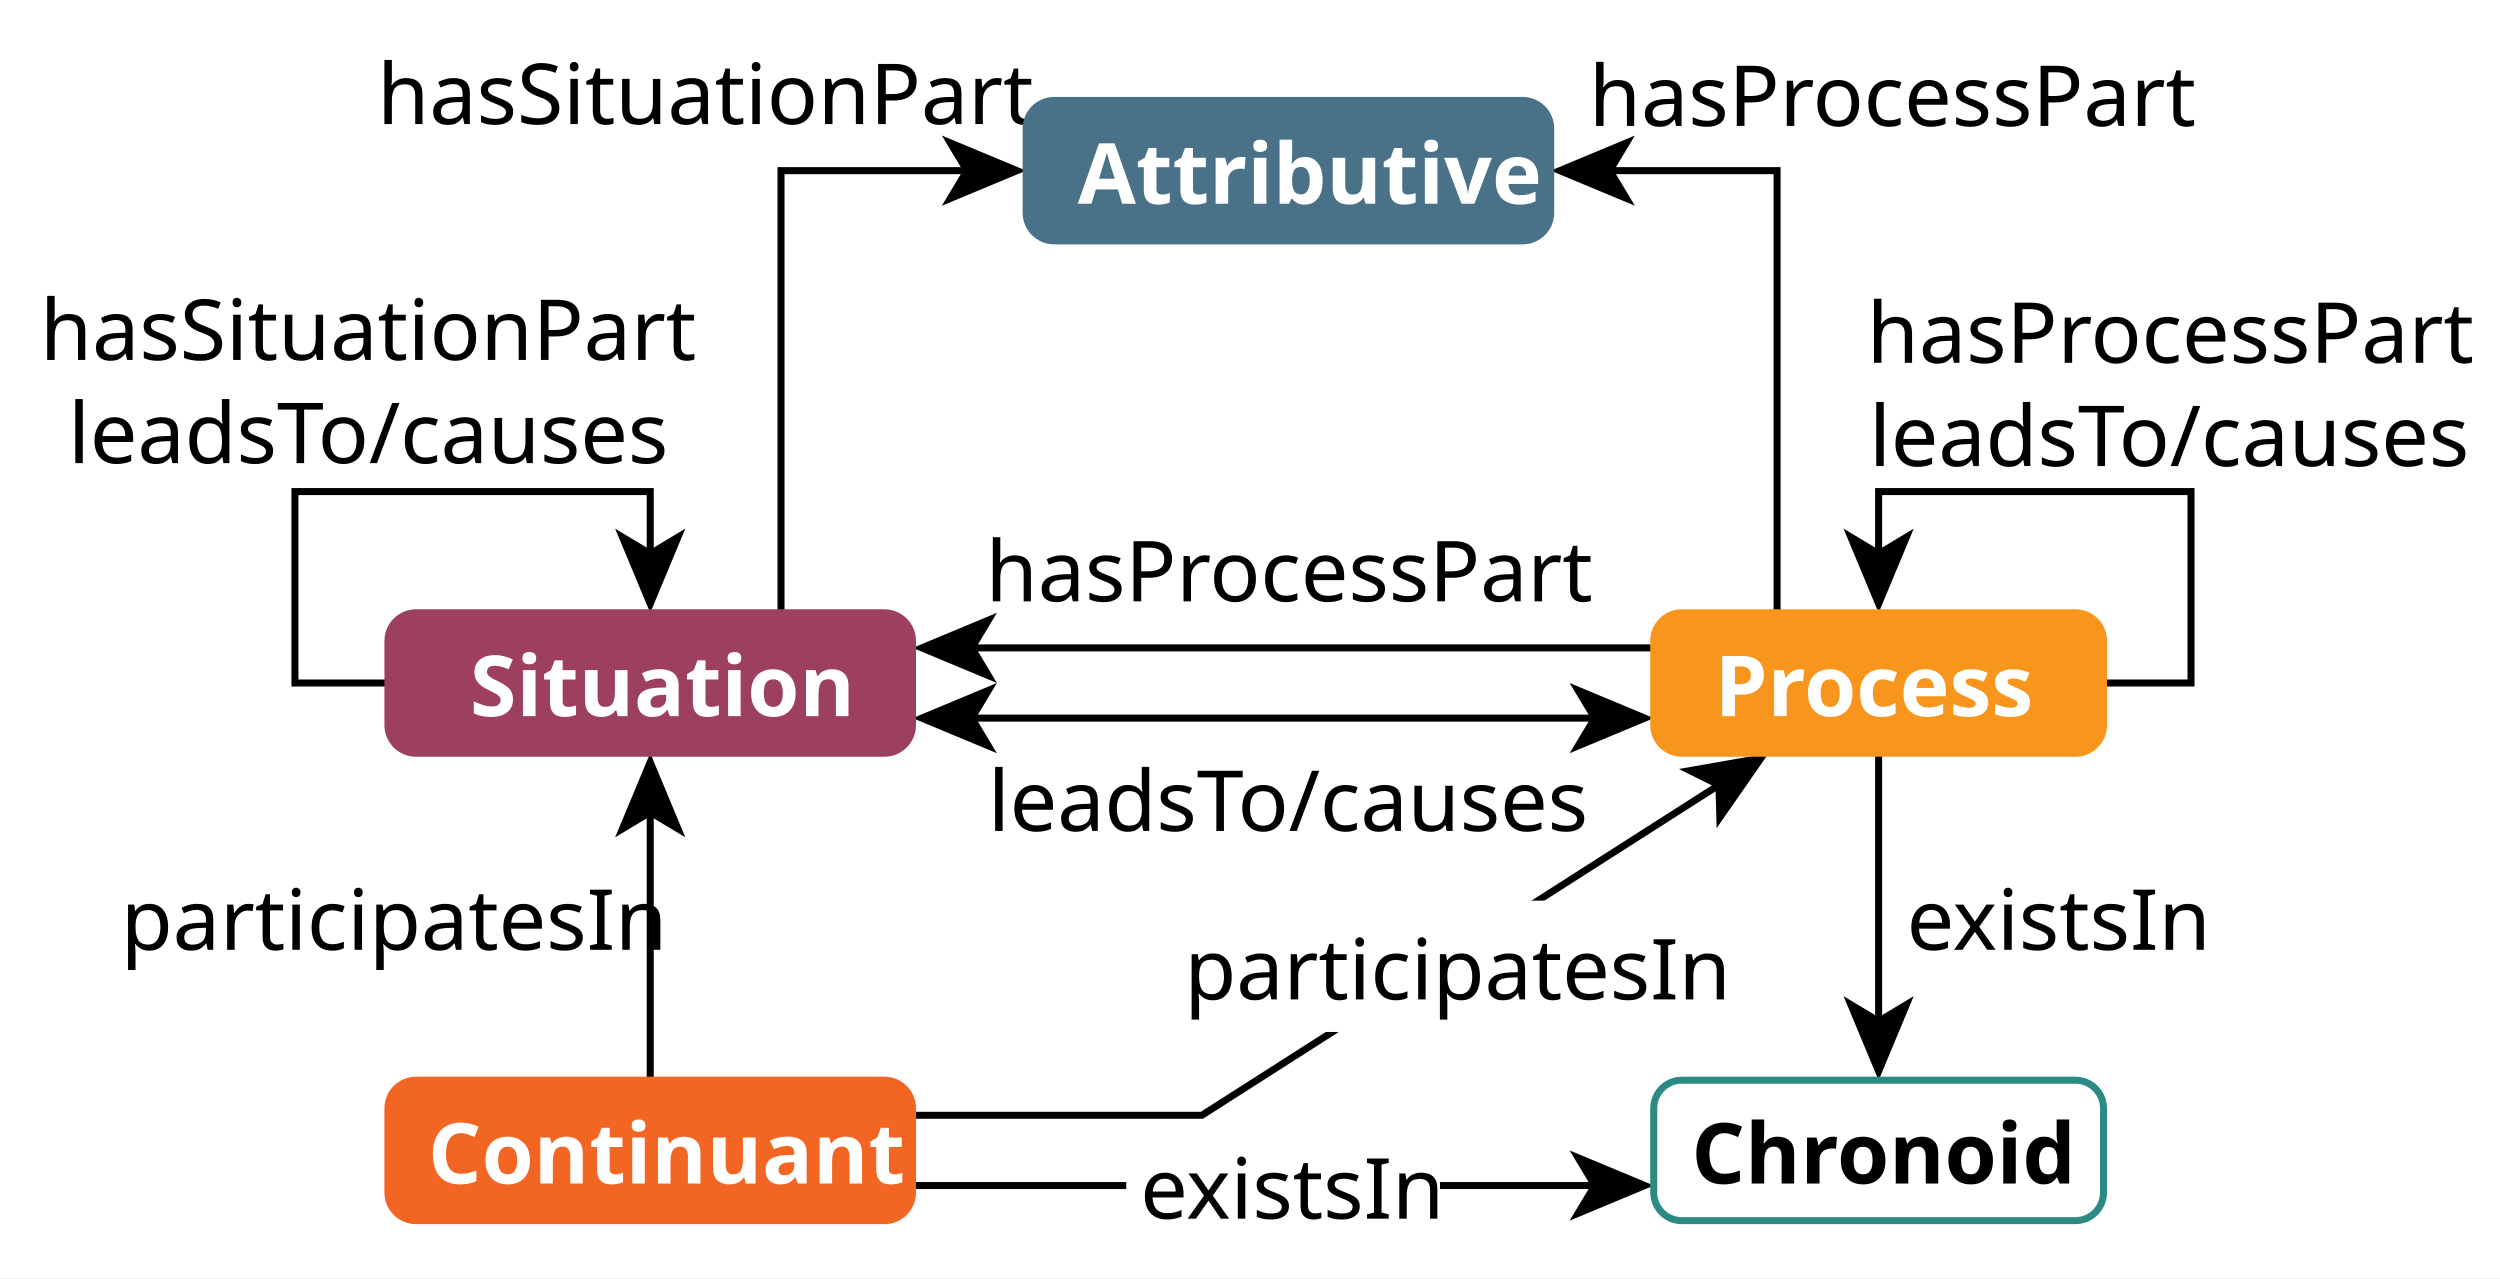
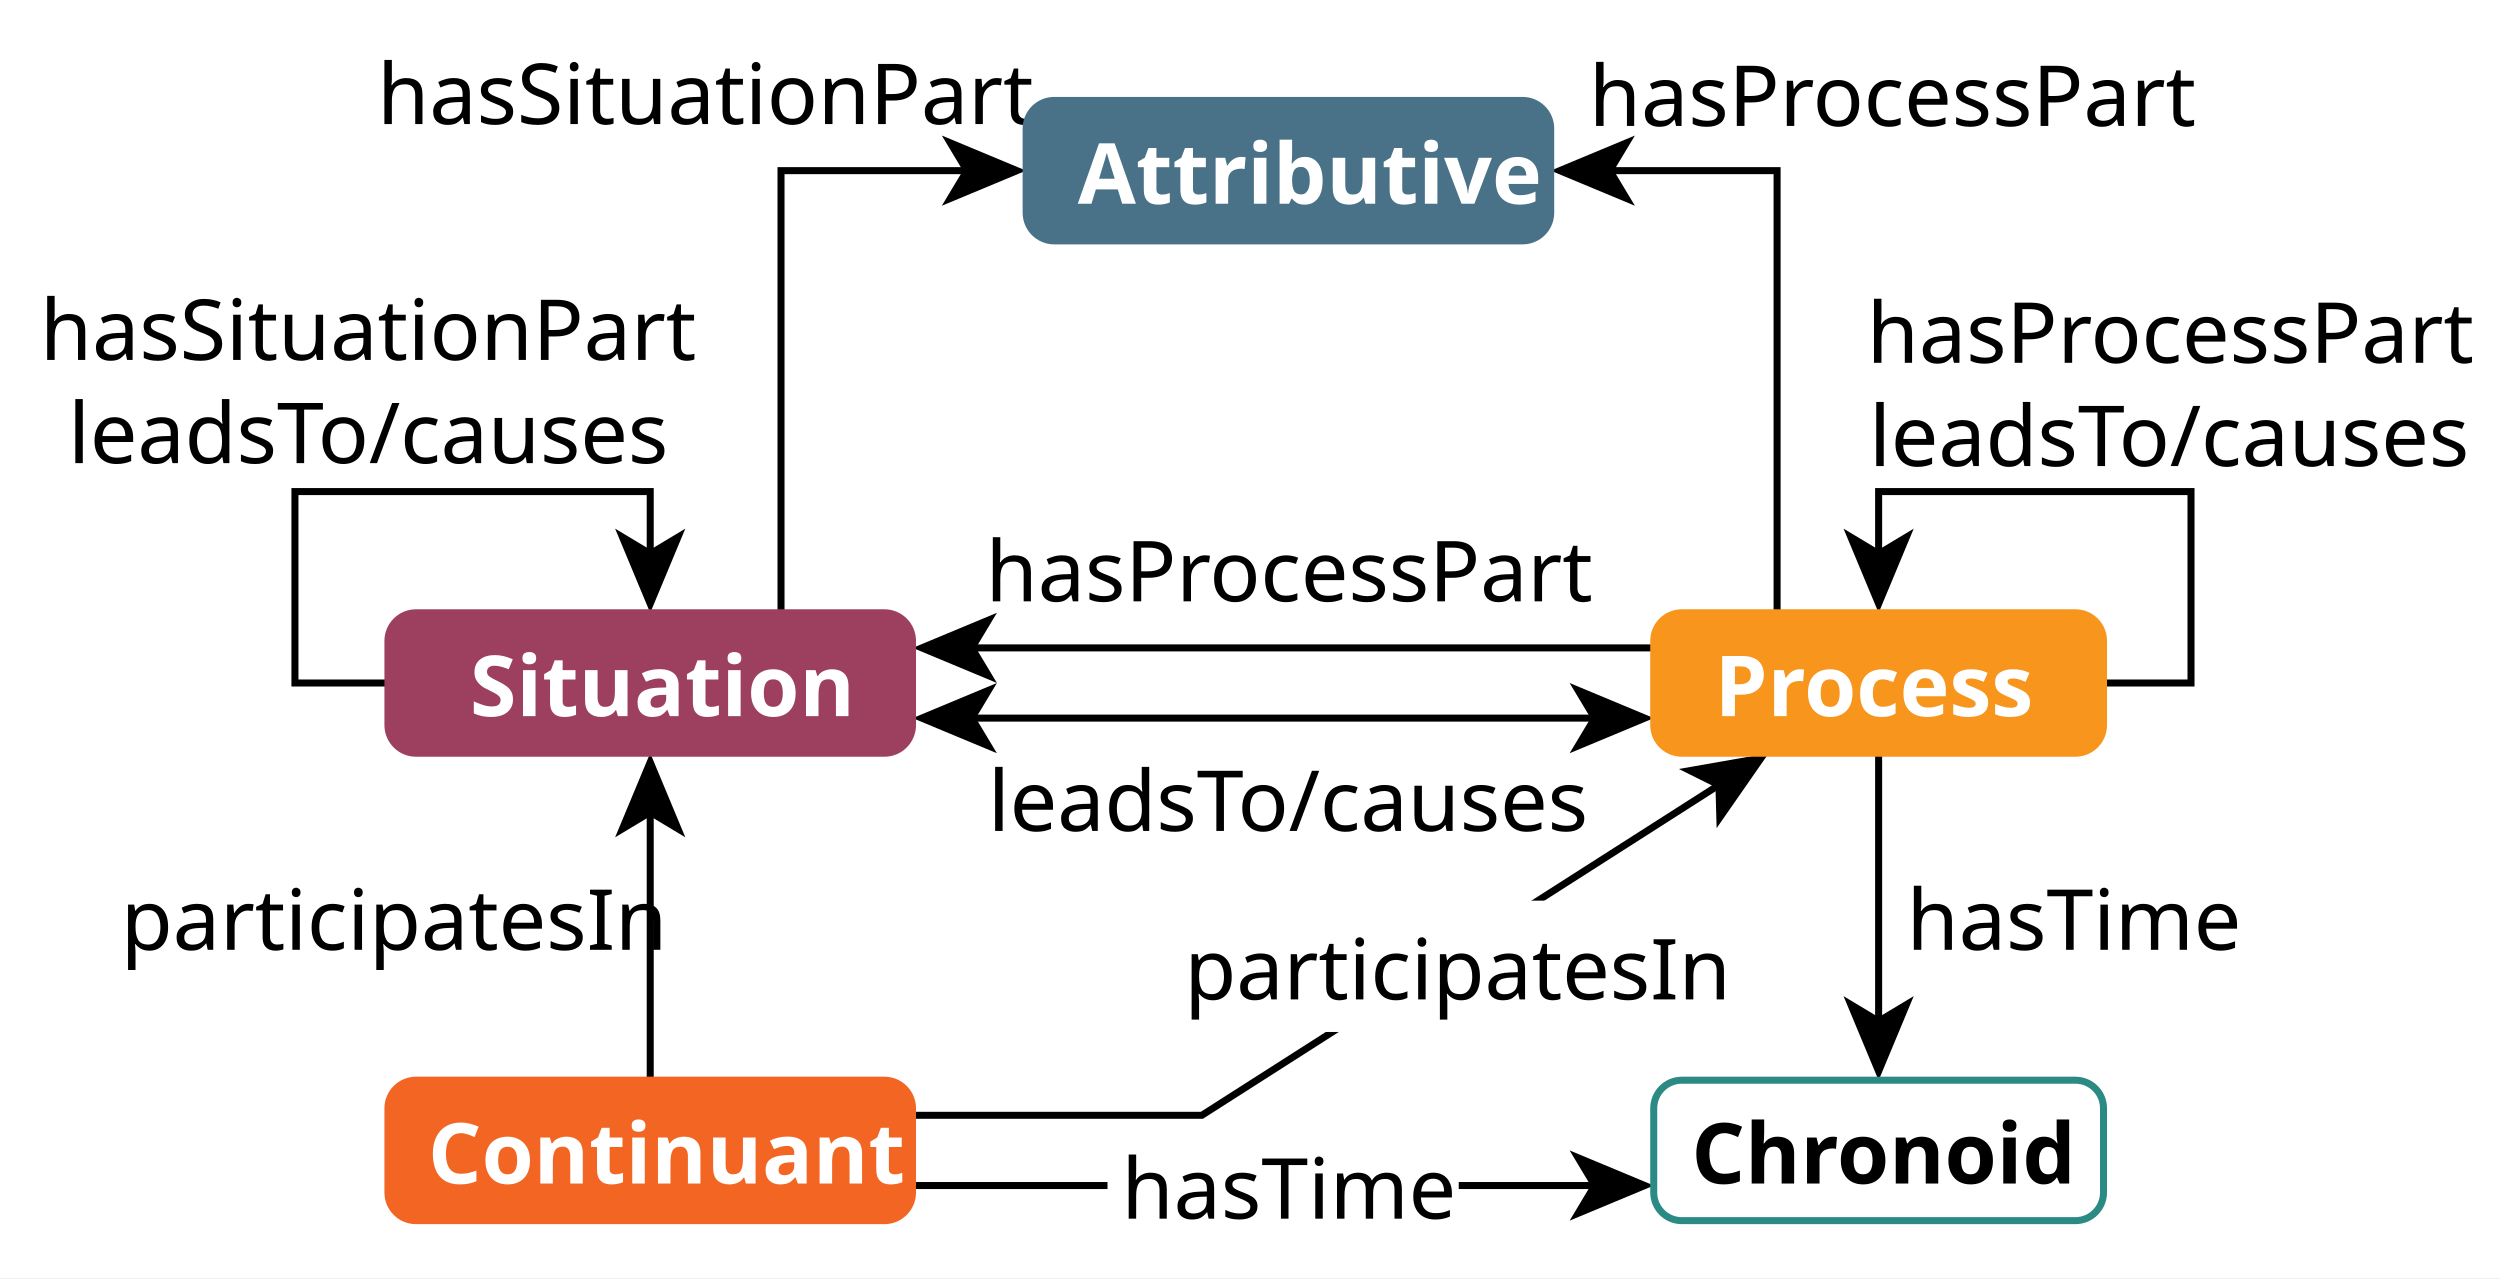
<svg xmlns="http://www.w3.org/2000/svg" fill-opacity="1" color-rendering="auto" color-interpolation="auto" text-rendering="auto" stroke="black" stroke-linecap="square" width="712" stroke-miterlimit="10" shape-rendering="auto" stroke-opacity="1" fill="black" stroke-dasharray="none" font-weight="normal" stroke-width="1" height="364" font-family="'Dialog'" font-style="normal" stroke-linejoin="miter" font-size="12px" stroke-dashoffset="0" image-rendering="auto">
  <defs id="genericDefs" />
  <g>
    <defs id="defs1">
      <clipPath clipPathUnits="userSpaceOnUse" id="clipPath1">
        <path d="M0 0 L712 0 L712 364 L0 364 L0 0 Z" />
      </clipPath>
      <clipPath clipPathUnits="userSpaceOnUse" id="clipPath2">
        <path d="M753 448 L1109 448 L1109 630 L753 630 L753 448 Z" />
      </clipPath>
    </defs>
    <g fill="white" text-rendering="geometricPrecision" shape-rendering="geometricPrecision" transform="scale(2,2) translate(-753,-448)" stroke="white">
      <rect x="753" width="356" height="182" y="448" clip-path="url(#clipPath2)" stroke="none" />
    </g>
    <g text-rendering="geometricPrecision" stroke-miterlimit="1.45" shape-rendering="geometricPrecision" transform="matrix(2,0,0,2,-1506,-896)" stroke-linecap="butt">
      <path fill="none" d="M1020.516 555.238 L1020.516 593.847" clip-path="url(#clipPath2)" />
      <path d="M1020.516 601.847 L1025.516 589.847 L1020.516 592.847 L1015.516 589.847 Z" clip-path="url(#clipPath2)" stroke="none" />
-       <text x="1024.516" xml:space="preserve" y="583.254" clip-path="url(#clipPath2)" font-family="sans-serif" stroke="none">existsIn</text>
+       <text x="1024.516" xml:space="preserve" y="583.254" clip-path="url(#clipPath2)" font-family="sans-serif" stroke="none">hasTime</text>
      <path fill="none" d="M882.959 616.82 L980.511 616.82" clip-path="url(#clipPath2)" />
      <path d="M988.511 616.82 L976.511 611.82 L979.511 616.82 L976.511 621.82 Z" clip-path="url(#clipPath2)" stroke="none" />
-       <rect x="913.375" y="607.47" clip-path="url(#clipPath2)" fill="white" width="44.682" height="18.701" stroke="none" />
-       <text x="915.375" xml:space="preserve" y="621.534" clip-path="url(#clipPath2)" font-family="sans-serif" stroke="none">existsIn</text>
+       <rect x="910.709" y="607.47" clip-path="url(#clipPath2)" fill="white" width="50.014" height="18.701" stroke="none" />
+       <text x="912.709" xml:space="preserve" y="621.534" clip-path="url(#clipPath2)" font-family="sans-serif" stroke="none">hasTime</text>
      <path fill="none" d="M1052.532 545.26 L1065 545.26 L1065 518 L1020.516 518 L1020.516 527.277" clip-path="url(#clipPath2)" />
      <path d="M1020.516 535.277 L1025.516 523.277 L1020.516 526.277 L1015.516 523.277 Z" clip-path="url(#clipPath2)" stroke="none" />
      <text x="1018.838" xml:space="preserve" y="499.663" clip-path="url(#clipPath2)" font-family="sans-serif" stroke="none">hasProcessPart</text>
      <text x="1019.166" xml:space="preserve" y="514.364" clip-path="url(#clipPath2)" font-family="sans-serif" stroke="none">leadsTo/causes</text>
      <path fill="none" d="M882.909 606.82 L924.14 606.82 L998.127 559.561" clip-path="url(#clipPath2)" />
      <path d="M1004.869 555.255 L992.064 557.501 L997.284 560.1 L997.448 565.928 Z" clip-path="url(#clipPath2)" stroke="none" />
      <rect x="919.671" y="576.252" clip-path="url(#clipPath2)" fill="white" width="75.373" height="18.701" stroke="none" />
      <text x="921.671" xml:space="preserve" y="590.317" clip-path="url(#clipPath2)" font-family="sans-serif" stroke="none">participatesIn</text>
      <path fill="none" d="M890.959 550.26 L980.511 550.26" clip-path="url(#clipPath2)" />
      <path d="M882.959 550.26 L894.959 555.26 L891.959 550.26 L894.959 545.26 Z" clip-path="url(#clipPath2)" stroke="none" />
      <path d="M988.511 550.26 L976.511 545.26 L979.511 550.26 L976.511 555.26 Z" clip-path="url(#clipPath2)" stroke="none" />
      <text x="893.693" xml:space="preserve" y="566.325" clip-path="url(#clipPath2)" font-family="sans-serif" stroke="none">leadsTo/causes</text>
      <path fill="none" d="M988.529 540.26 L890.966 540.26" clip-path="url(#clipPath2)" />
      <path d="M882.966 540.26 L894.966 545.26 L891.966 540.26 L894.966 535.26 Z" clip-path="url(#clipPath2)" stroke="none" />
      <text x="893.364" xml:space="preserve" y="533.624" clip-path="url(#clipPath2)" font-family="sans-serif" stroke="none">hasProcessPart</text>
      <path fill="none" d="M808.29 545.26 L795 545.26 L795 518 L845.591 518 L845.591 527.277" clip-path="url(#clipPath2)" />
      <path d="M845.591 535.277 L850.591 523.277 L845.591 526.277 L840.591 523.277 Z" clip-path="url(#clipPath2)" stroke="none" />
      <text x="758.705" xml:space="preserve" y="499.253" clip-path="url(#clipPath2)" font-family="sans-serif" stroke="none">hasSituationPart</text>
      <text x="762.712" xml:space="preserve" y="513.954" clip-path="url(#clipPath2)" font-family="sans-serif" stroke="none">leadsTo/causes</text>
      <path fill="none" d="M845.591 601.843 L845.591 563.234" clip-path="url(#clipPath2)" />
      <path d="M845.591 555.234 L840.591 567.234 L845.591 564.234 L850.591 567.234 Z" clip-path="url(#clipPath2)" stroke="none" />
      <text x="770.218" xml:space="preserve" y="583.254" clip-path="url(#clipPath2)" font-family="sans-serif" stroke="none">participatesIn</text>
      <path fill="none" d="M864.216 535.254 L864.216 472.3 L891.114 472.3" clip-path="url(#clipPath2)" />
      <path d="M899.114 472.3 L887.114 467.3 L890.114 472.3 L887.114 477.3 Z" clip-path="url(#clipPath2)" stroke="none" />
      <text x="806.721" xml:space="preserve" y="465.664" clip-path="url(#clipPath2)" font-family="sans-serif" stroke="none">hasSituationPart</text>
      <path fill="none" d="M1006.057 535.268 L1006.057 472.3 L981.812 472.3" clip-path="url(#clipPath2)" />
      <path d="M973.812 472.3 L985.812 477.3 L982.812 472.3 L985.812 467.3 Z" clip-path="url(#clipPath2)" stroke="none" />
      <text x="979.268" xml:space="preserve" y="465.934" clip-path="url(#clipPath2)" font-family="sans-serif" stroke="none">hasProcessPart</text>
      <text x="993.856" y="616.534" clip-path="url(#clipPath2)" font-family="sans-serif" stroke="none" font-weight="bold" xml:space="preserve">Chronoid</text>
      <rect x="988.492" y="601.821" clip-path="url(#clipPath2)" fill="none" width="64.048" rx="4" ry="4" height="20" stroke="rgb(43,138,132)" />
    </g>
    <g fill="rgb(247,149,29)" text-rendering="geometricPrecision" shape-rendering="geometricPrecision" transform="matrix(2,0,0,2,-1506,-896)" stroke="rgb(247,149,29)">
      <rect x="988.492" y="535.26" clip-path="url(#clipPath2)" width="64.048" rx="4" ry="4" height="20" stroke="none" />
    </g>
    <g stroke-linecap="butt" transform="matrix(2,0,0,2,-1506,-896)" fill="white" text-rendering="geometricPrecision" font-family="sans-serif" shape-rendering="geometricPrecision" stroke="white" font-weight="bold" stroke-miterlimit="1.45">
      <text x="997.166" xml:space="preserve" y="549.974" clip-path="url(#clipPath2)" stroke="none">Process</text>
    </g>
    <g stroke-linecap="butt" transform="matrix(2,0,0,2,-1506,-896)" fill="rgb(247,149,29)" text-rendering="geometricPrecision" shape-rendering="geometricPrecision" stroke="rgb(247,149,29)" stroke-miterlimit="1.45">
      <rect x="988.492" y="535.26" clip-path="url(#clipPath2)" fill="none" width="64.048" rx="4" ry="4" height="20" />
    </g>
    <g fill="rgb(157,64,95)" text-rendering="geometricPrecision" shape-rendering="geometricPrecision" transform="matrix(2,0,0,2,-1506,-896)" stroke="rgb(157,64,95)">
      <rect x="808.242" y="535.26" clip-path="url(#clipPath2)" width="74.698" rx="4" ry="4" height="20" stroke="none" />
    </g>
    <g stroke-linecap="butt" transform="matrix(2,0,0,2,-1506,-896)" fill="white" text-rendering="geometricPrecision" font-family="sans-serif" shape-rendering="geometricPrecision" stroke="white" font-weight="bold" stroke-miterlimit="1.45">
      <text x="819.927" xml:space="preserve" y="549.974" clip-path="url(#clipPath2)" stroke="none">Situation</text>
    </g>
    <g stroke-linecap="butt" transform="matrix(2,0,0,2,-1506,-896)" fill="rgb(157,64,95)" text-rendering="geometricPrecision" shape-rendering="geometricPrecision" stroke="rgb(157,64,95)" stroke-miterlimit="1.45">
      <rect x="808.242" y="535.26" clip-path="url(#clipPath2)" fill="none" width="74.698" rx="4" ry="4" height="20" />
    </g>
    <g fill="rgb(73,114,136)" text-rendering="geometricPrecision" shape-rendering="geometricPrecision" transform="matrix(2,0,0,2,-1506,-896)" stroke="rgb(73,114,136)">
      <rect x="899.122" y="462.3" clip-path="url(#clipPath2)" width="74.698" rx="4" ry="4" height="20" stroke="none" />
    </g>
    <g stroke-linecap="butt" transform="matrix(2,0,0,2,-1506,-896)" fill="white" text-rendering="geometricPrecision" font-family="sans-serif" shape-rendering="geometricPrecision" stroke="white" font-weight="bold" stroke-miterlimit="1.45">
      <text x="906.471" xml:space="preserve" y="477.014" clip-path="url(#clipPath2)" stroke="none">Attributive</text>
    </g>
    <g stroke-linecap="butt" transform="matrix(2,0,0,2,-1506,-896)" fill="rgb(73,114,136)" text-rendering="geometricPrecision" shape-rendering="geometricPrecision" stroke="rgb(73,114,136)" stroke-miterlimit="1.45">
      <rect x="899.122" y="462.3" clip-path="url(#clipPath2)" fill="none" width="74.698" rx="4" ry="4" height="20" />
    </g>
    <g fill="rgb(243,101,35)" text-rendering="geometricPrecision" shape-rendering="geometricPrecision" transform="matrix(2,0,0,2,-1506,-896)" stroke="rgb(243,101,35)">
      <rect x="808.242" y="601.821" clip-path="url(#clipPath2)" width="74.698" rx="4" ry="4" height="20" stroke="none" />
    </g>
    <g stroke-linecap="butt" transform="matrix(2,0,0,2,-1506,-896)" fill="white" text-rendering="geometricPrecision" font-family="sans-serif" shape-rendering="geometricPrecision" stroke="white" font-weight="bold" stroke-miterlimit="1.45">
      <text x="813.933" xml:space="preserve" y="616.534" clip-path="url(#clipPath2)" stroke="none">Continuant</text>
    </g>
    <g stroke-linecap="butt" transform="matrix(2,0,0,2,-1506,-896)" fill="rgb(243,101,35)" text-rendering="geometricPrecision" shape-rendering="geometricPrecision" stroke="rgb(243,101,35)" stroke-miterlimit="1.45">
      <rect x="808.242" y="601.821" clip-path="url(#clipPath2)" fill="none" width="74.698" rx="4" ry="4" height="20" />
    </g>
  </g>
</svg>
